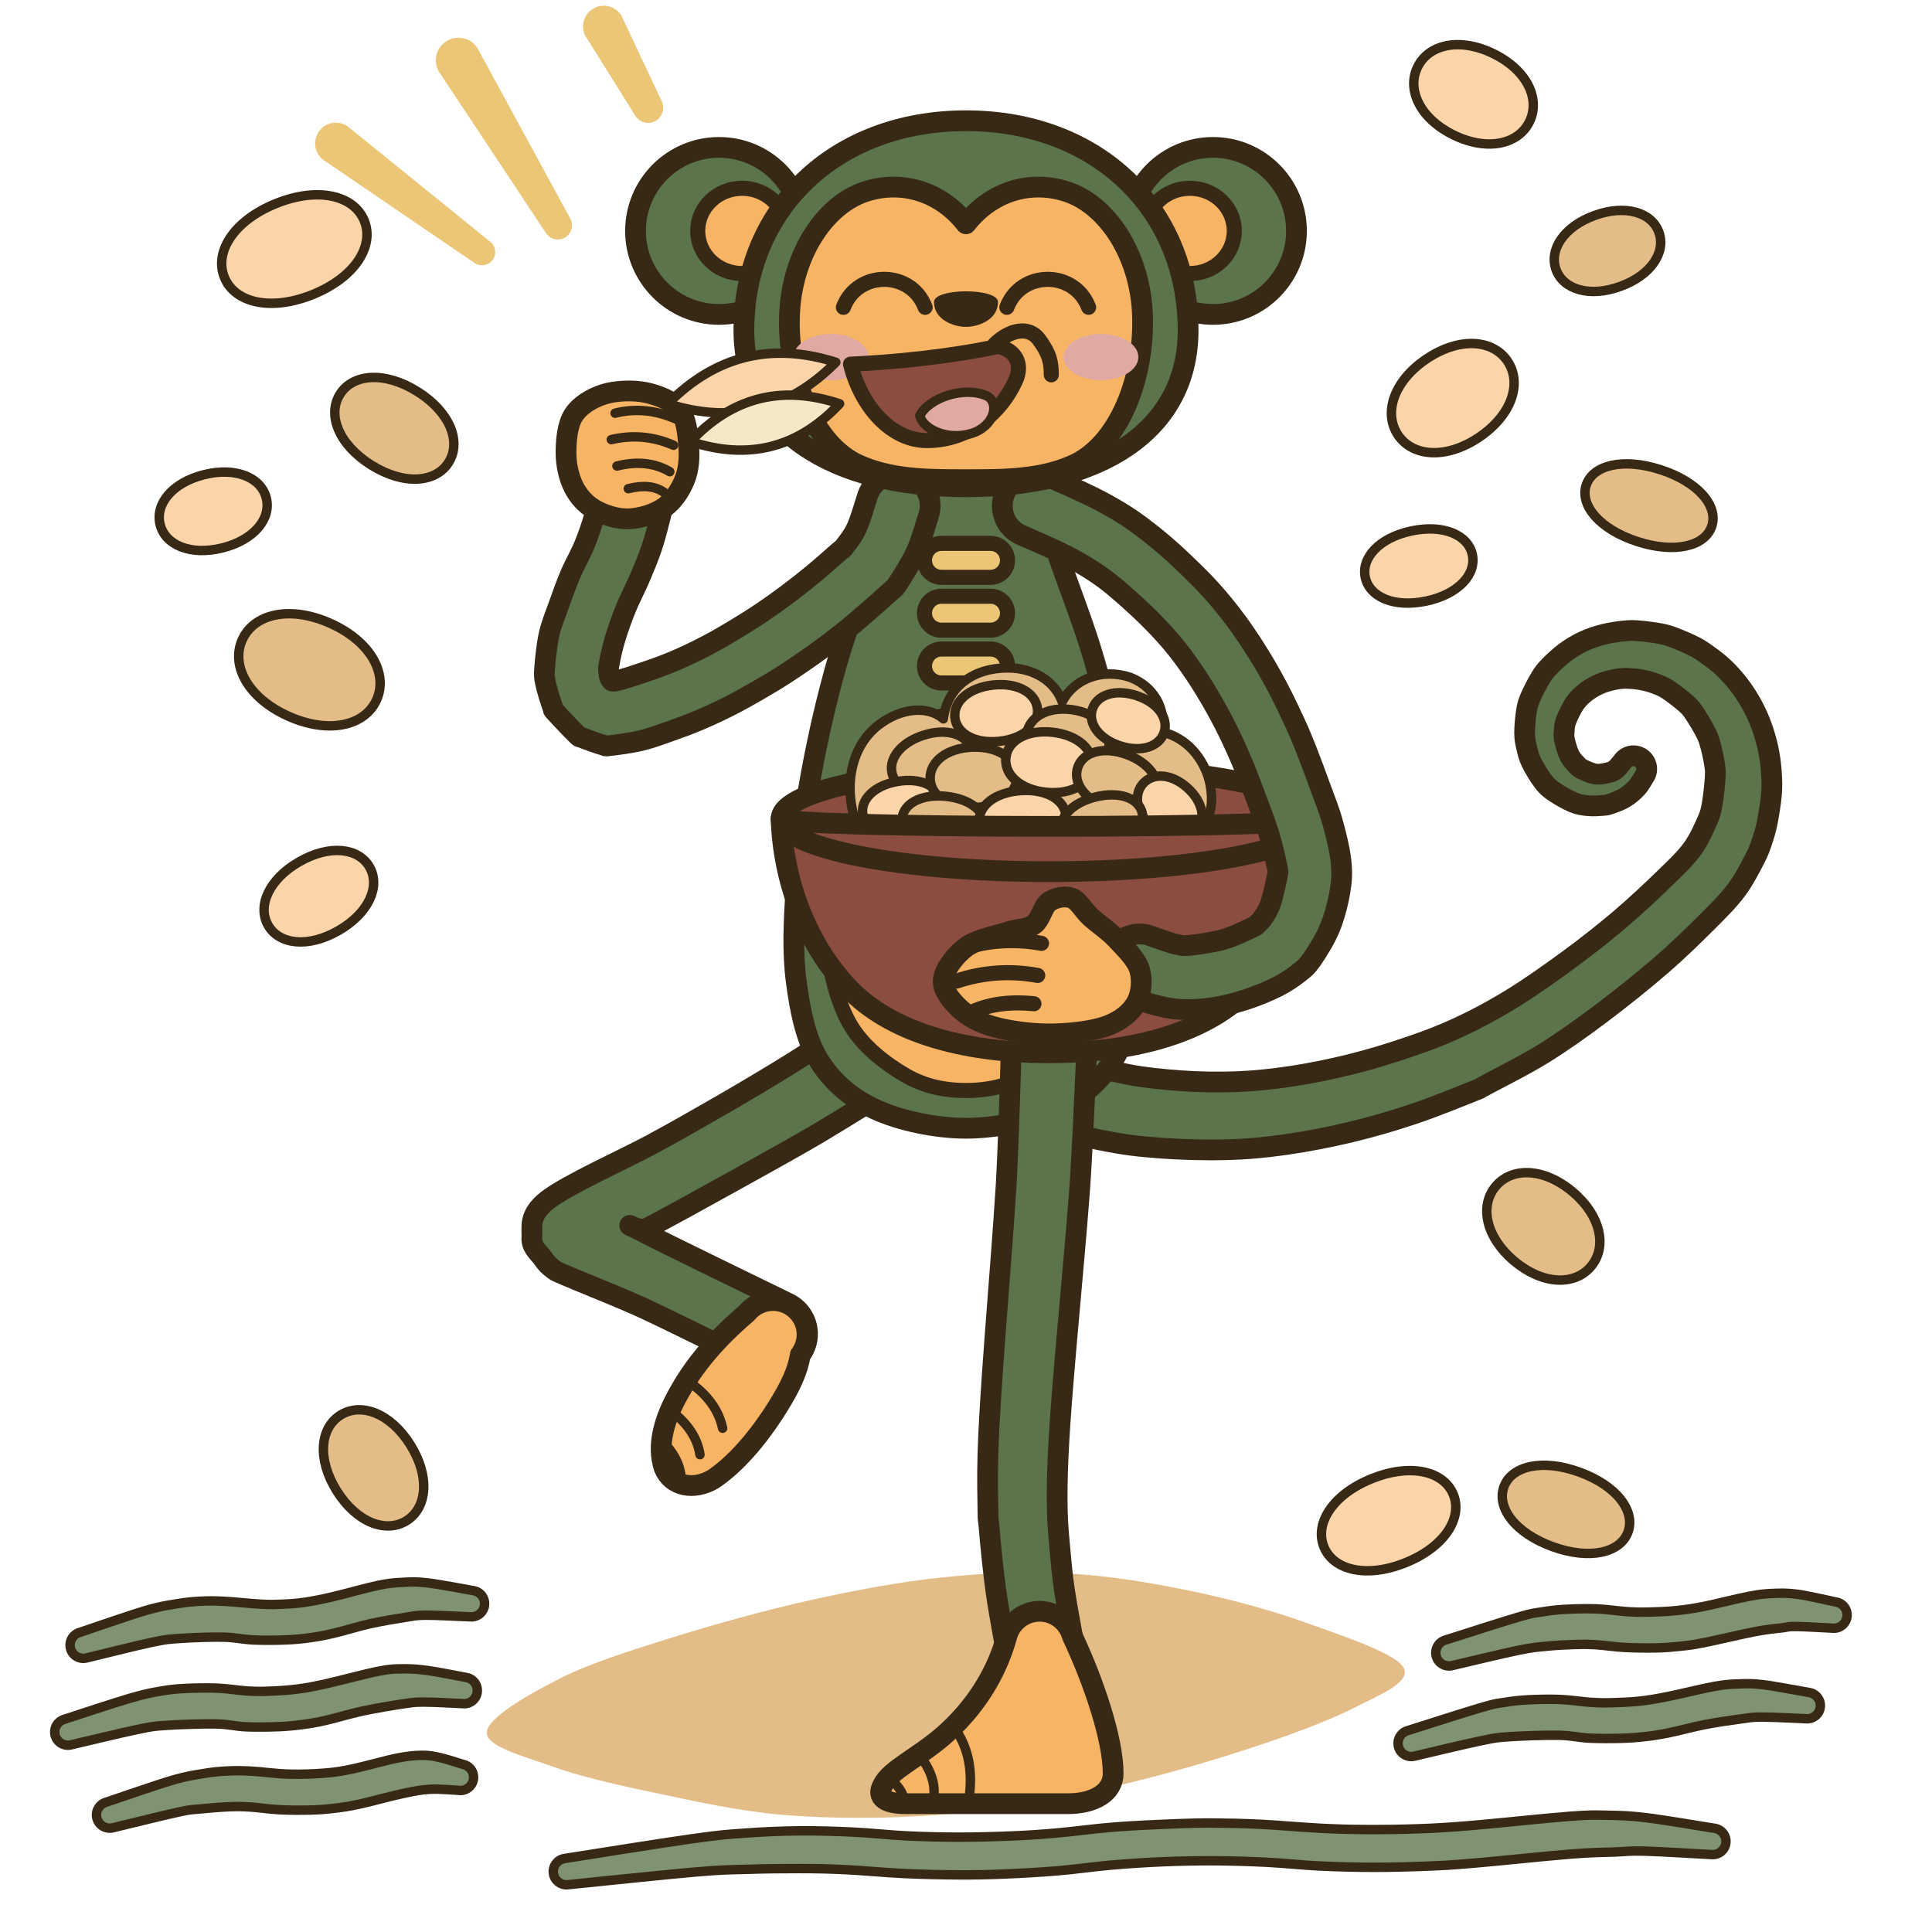
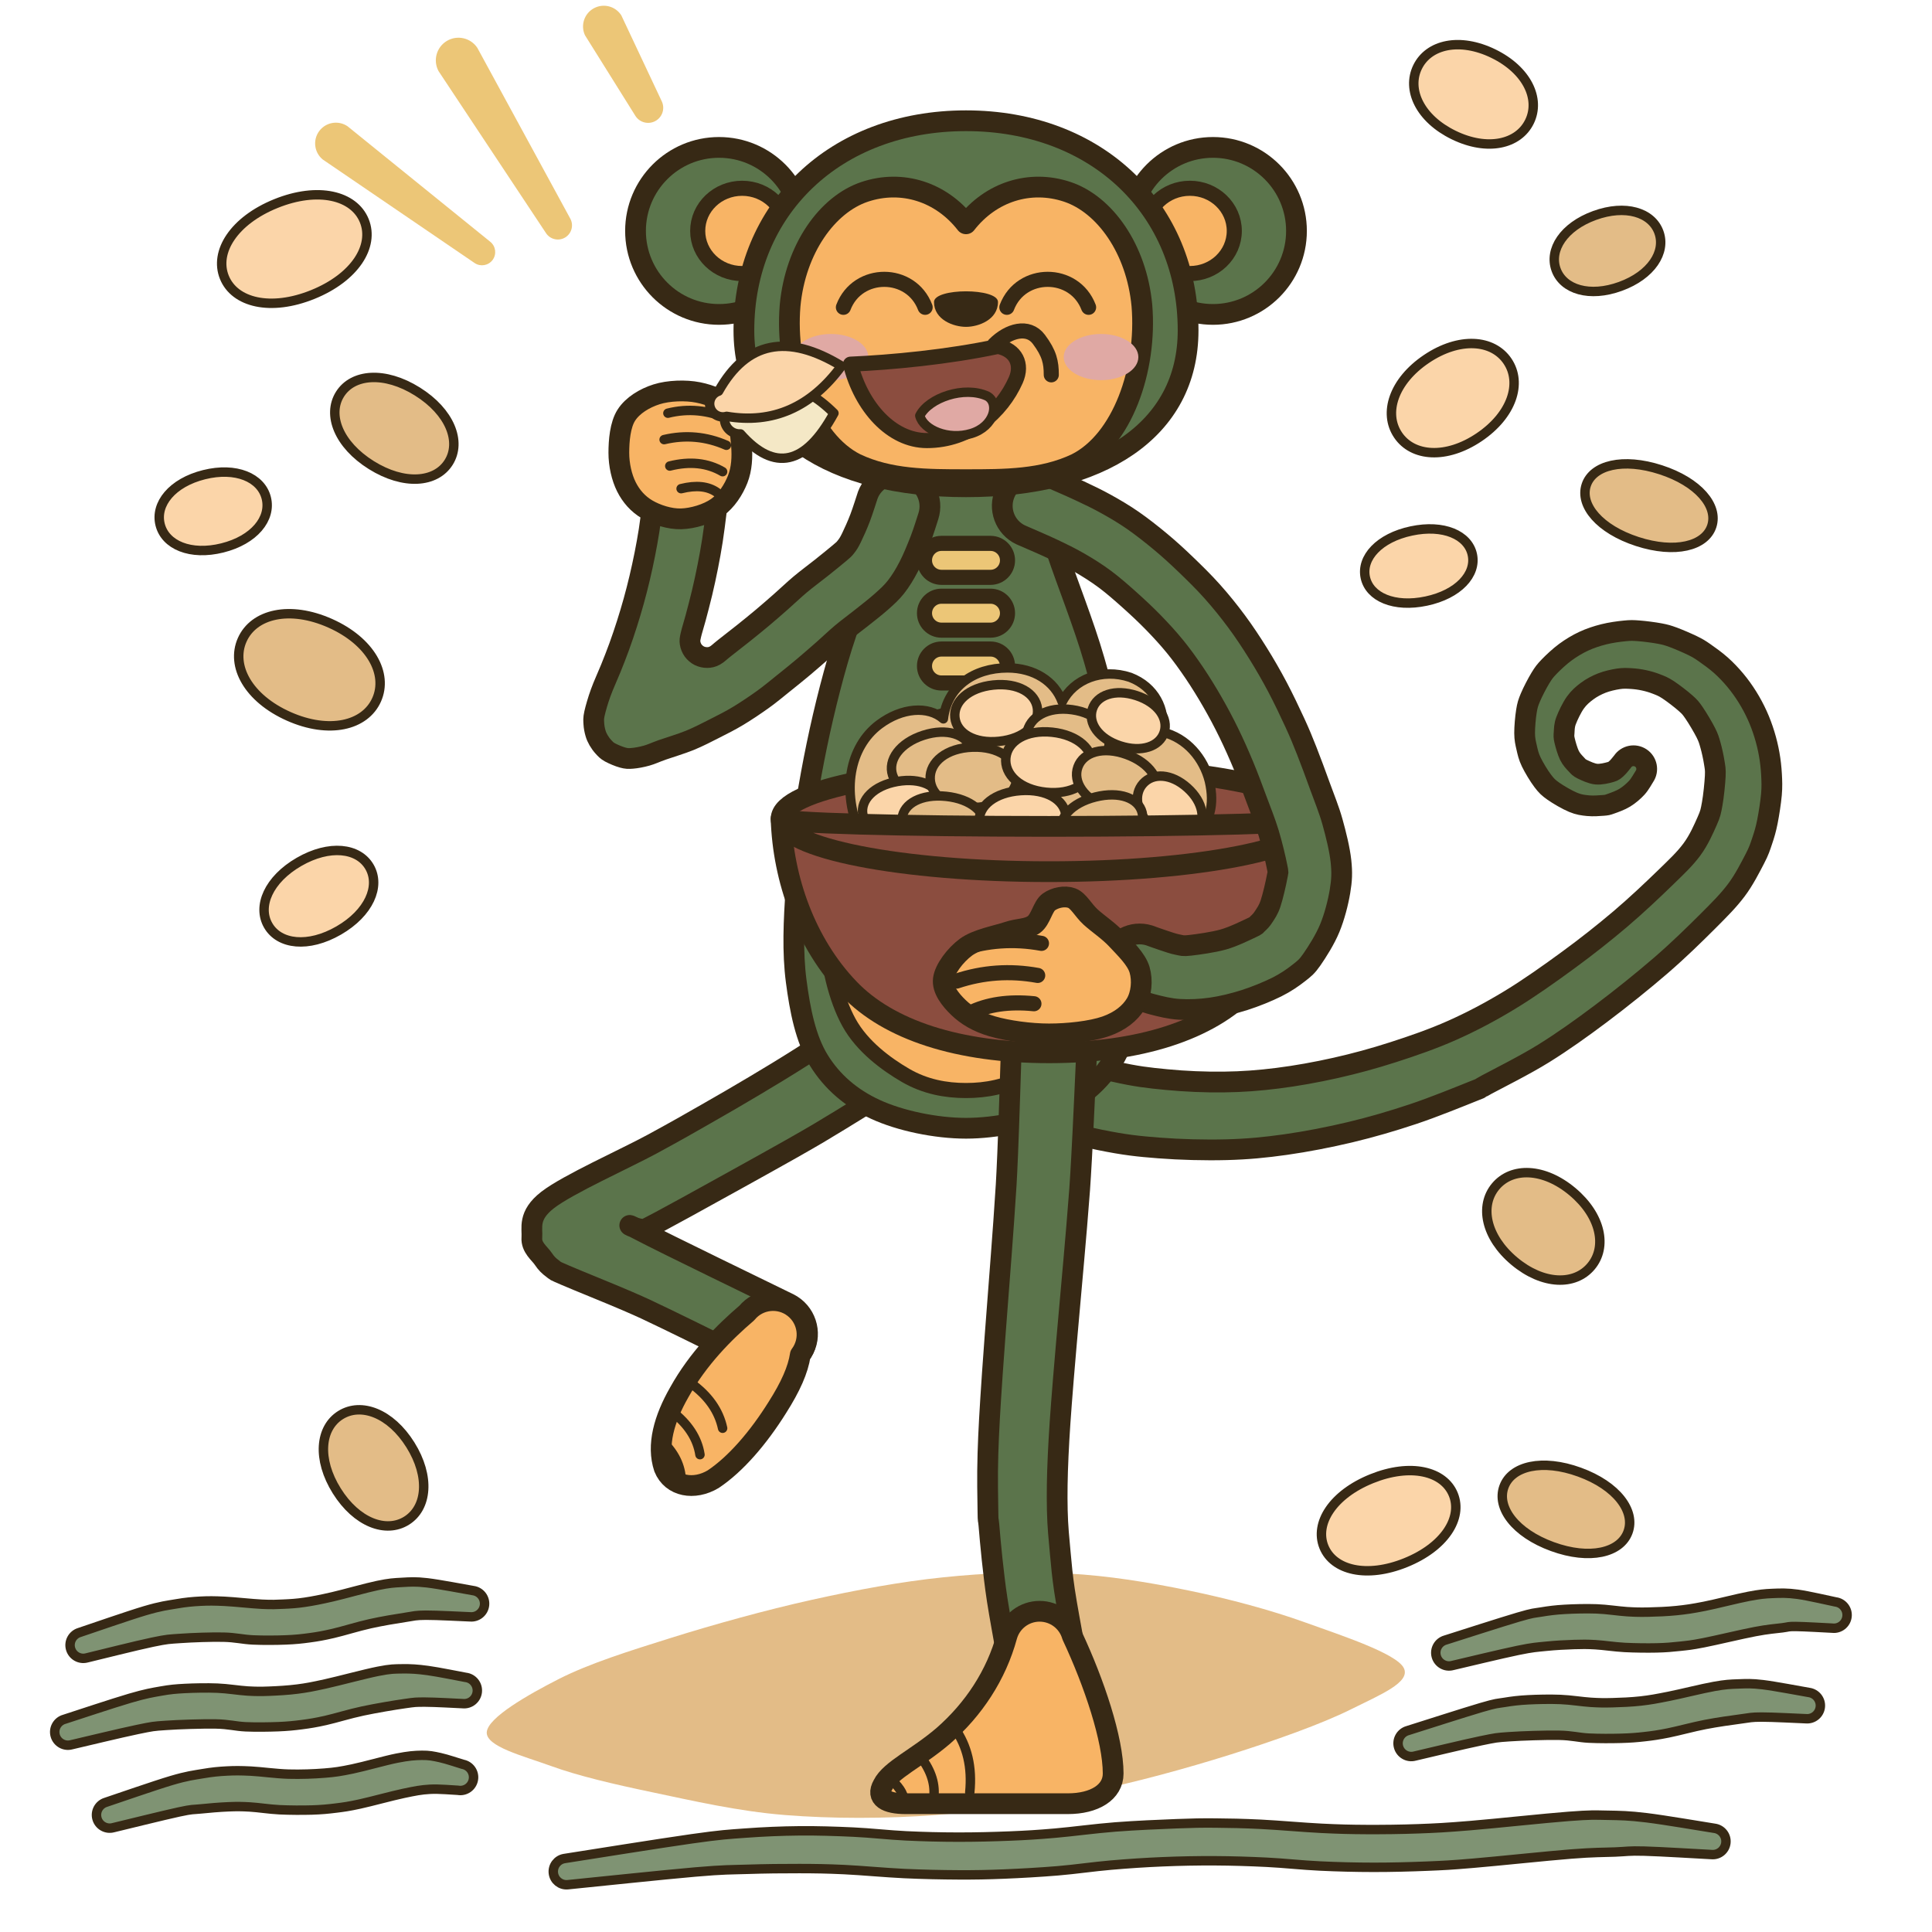
<svg xmlns="http://www.w3.org/2000/svg" viewBox="0 0 1024 1024" role="img" aria-label="Mono de Maracacao">
  <style>
    /* Trazo de marcador: parejo, terminales redondeados. Ver §9.1 del spec.
       Las clases definen SOLO trazo: no declaran `fill`. El relleno va como
       atributo plano `fill="..."` en cada forma, y los trazos abiertos llevan
       `fill="none"` explícito. Así el color no depende de la cascada CSS y
       sobrevive a la importación a Rive. No volver a poner `fill: none` acá. */
    .t-principal { stroke: #372915; stroke-width: 11;
                   stroke-linecap: round; stroke-linejoin: round; }
    .t-interior  { stroke: #372915; stroke-width: 8;
                   stroke-linecap: round; stroke-linejoin: round; }
    .t-fino      { stroke: #372915; stroke-width: 5;
                   stroke-linecap: round; stroke-linejoin: round; }
    /* La capa de pivotes se borra después de riggear. */
    #pivotes { display: none; }
  </style>
  <g id="escena">
    <g id="suelo">
      <path id="suelo-isla" fill="#E3BC87" d="M 258 918 C 258.67 910.33 279.67 898.33 296 890 C 312.33 881.67 333.67 875 356 868 C 378.33 861 406 853.33 430 848 C 454 842.67 477.33 838.33 500 836 C 522.67 833.67 544.33 832.83 566 834 C 587.67 835.17 609 838.67 630 843 C 651 847.33 673 853.17 692 860 C 711 866.83 740 876.33 744 884 C 748 891.67 731.33 898.33 716 906 C 700.67 913.67 675.33 922.67 652 930 C 628.67 937.33 602 944.67 576 950 C 550 955.33 522.67 960 496 962 C 469.33 964 441 964 416 962 C 391 960 366.67 954.33 346 950 C 325.33 945.67 306.67 941.33 292 936 C 277.33 930.67 257.33 925.67 258 918 Z" />
      <path id="onda-1" class="t-fino" fill="#7F9373" d="M 45.92 878.73 C 51.74 877.34 72.5 872.11 80.8 870.39 C 89.1 868.67 89.45 868.84 95.72 868.39 C 101.99 867.95 112.03 867.59 118.44 867.73 C 124.84 867.86 128.66 868.96 134.15 869.2 C 139.65 869.45 146.41 869.39 151.41 869.19 C 156.4 869 159.91 868.63 164.11 868.05 C 168.32 867.48 171.28 866.97 176.63 865.73 C 181.97 864.49 189.81 862.02 196.18 860.61 C 202.55 859.19 209.93 857.98 214.85 857.23 C 219.76 856.48 219.95 856.14 225.68 856.09 C 231.42 856.05 245.34 856.82 249.27 856.96 A 7 7 0 0 0 250.73 843.04 C 246.66 842.35 232.59 839.64 226.31 838.92 C 220.03 838.2 217.39 838.47 213.04 838.7 C 208.7 838.93 206.36 839.04 200.22 840.32 C 194.09 841.59 182.7 844.85 176.25 846.34 C 169.81 847.82 165.89 848.58 161.55 849.23 C 157.21 849.88 154 850.06 150.22 850.23 C 146.44 850.41 144.07 850.53 138.87 850.28 C 133.67 850.03 124.45 849 119.01 848.73 C 113.57 848.47 110.48 848.45 106.24 848.67 C 102 848.89 98.46 849.22 93.56 850.06 C 88.65 850.9 85.4 851.19 76.82 853.72 C 68.24 856.26 47.87 863.34 42.08 865.27 A 7 7 0 0 0 45.92 878.73 Z" />
      <path id="onda-2" class="t-fino" fill="#7F9373" d="M 37.86 924.75 C 43.7 923.4 64.57 918.36 72.9 916.65 C 81.24 914.94 80.99 914.98 87.9 914.5 C 94.8 914.01 107.28 913.61 114.34 913.73 C 121.41 913.86 124.78 915 130.29 915.24 C 135.81 915.48 142.48 915.37 147.44 915.18 C 152.4 914.98 155.89 914.63 160.07 914.08 C 164.25 913.53 167.15 913.08 172.52 911.88 C 177.89 910.67 185.28 908.35 192.29 906.86 C 199.3 905.37 209.07 903.73 214.58 902.95 C 220.08 902.16 220.19 902.15 225.3 902.15 C 230.41 902.15 241.91 902.82 245.23 902.96 A 7 7 0 0 0 246.77 889.04 C 243.43 888.44 232.31 886.17 226.74 885.41 C 221.18 884.66 217.76 884.45 213.38 884.51 C 209.01 884.58 207.31 884.47 200.49 885.8 C 193.67 887.13 179.6 890.94 172.45 892.51 C 165.31 894.08 162.61 894.59 157.64 895.24 C 152.68 895.88 147.07 896.19 142.67 896.36 C 138.27 896.53 135.82 896.53 131.24 896.27 C 126.66 896 120.71 894.97 115.18 894.75 C 109.65 894.53 102.99 894.67 98.04 894.92 C 93.09 895.18 90.32 895.42 85.45 896.28 C 80.59 897.14 77.41 897.61 68.85 900.11 C 60.3 902.6 39.92 909.39 34.14 911.25 A 7 7 0 0 0 37.86 924.75 Z" />
      <path id="onda-3" class="t-fino" fill="#7F9373" d="M 59.92 968.73 C 65.73 967.34 87.09 962.05 94.79 960.39 C 102.5 958.73 101.78 959.24 106.16 958.78 C 110.54 958.32 116.69 957.81 121.07 957.64 C 125.45 957.46 127.93 957.47 132.43 957.73 C 136.94 957.99 142.63 958.93 148.1 959.2 C 153.58 959.47 160.3 959.48 165.29 959.34 C 170.28 959.19 173.81 958.85 178.04 958.32 C 182.27 957.8 184.69 957.48 190.67 956.18 C 196.65 954.88 207.73 951.83 213.93 950.52 C 220.13 949.22 223.07 948.62 227.88 948.35 C 232.68 948.07 240.27 948.8 242.75 948.89 A 7 7 0 0 0 245.25 935.11 C 243.24 934.52 236.81 932.34 233.2 931.55 C 229.59 930.76 227.38 930.3 223.58 930.35 C 219.79 930.4 216.54 930.65 210.41 931.85 C 204.27 933.06 193.17 936.26 186.78 937.58 C 180.39 938.91 177.7 939.33 172.06 939.78 C 166.42 940.24 159.46 940.5 152.95 940.32 C 146.44 940.15 138.46 939.01 133 938.73 C 127.55 938.46 124.47 938.45 120.23 938.67 C 115.99 938.89 112.46 939.22 107.55 940.06 C 102.65 940.9 99.4 941.19 90.82 943.72 C 82.24 946.26 61.87 953.34 56.08 955.27 A 7 7 0 0 0 59.92 968.73 Z" />
      <path id="onda-4" class="t-fino" fill="#7F9373" d="M 769.86 882.75 C 775.65 881.41 796.31 876.42 804.56 874.73 C 812.82 873.03 814.46 873.08 819.4 872.56 C 824.35 872.05 829.89 871.77 834.26 871.63 C 838.62 871.49 841.1 871.47 845.58 871.73 C 850.06 871.99 855.71 872.89 861.11 873.18 C 866.51 873.46 873.1 873.53 877.99 873.42 C 882.89 873.32 886.34 873 890.48 872.55 C 894.63 872.1 896.24 872 902.86 870.71 C 909.48 869.42 923.25 866.11 930.22 864.79 C 937.19 863.46 941.1 863.22 944.69 862.77 C 948.27 862.32 947.34 862.04 951.75 862.07 C 956.16 862.1 967.9 862.8 971.13 862.95 A 7 7 0 0 0 972.87 849.05 C 969.52 848.38 958.34 845.75 952.78 845 C 947.22 844.25 943.83 844.37 939.51 844.55 C 935.18 844.74 932.87 844.95 926.84 846.09 C 920.81 847.23 909.71 850.12 903.33 851.38 C 896.96 852.64 893.53 853.13 888.6 853.64 C 883.66 854.15 878.1 854.35 873.72 854.45 C 869.35 854.54 866.94 854.5 862.36 854.22 C 857.78 853.93 851.74 852.94 846.22 852.74 C 840.71 852.54 834.17 852.72 829.28 853 C 824.38 853.28 820.95 853.73 816.85 854.41 C 812.74 855.1 813.12 854.65 804.67 857.12 C 796.21 859.59 772.56 867.23 766.14 869.25 A 7 7 0 0 0 769.86 882.75 Z" />
      <path id="onda-5" class="t-fino" fill="#7F9373" d="M 749.86 930.75 C 755.69 929.4 776.53 924.37 784.86 922.66 C 793.19 920.95 792.94 920.99 799.83 920.5 C 806.73 920.02 819.2 919.61 826.24 919.73 C 833.29 919.85 836.62 920.97 842.1 921.24 C 847.58 921.51 854.21 921.48 859.15 921.34 C 864.09 921.21 867.58 920.93 871.76 920.45 C 875.95 919.98 878.89 919.56 884.25 918.49 C 889.61 917.41 897.52 915.23 903.94 914 C 910.35 912.76 917.78 911.73 922.73 911.07 C 927.69 910.42 927.91 910.1 933.67 910.08 C 939.42 910.06 953.33 910.82 957.27 910.96 A 7 7 0 0 0 958.73 897.04 C 954.68 896.35 940.66 893.68 934.42 892.92 C 928.17 892.17 925.6 892.37 921.28 892.52 C 916.97 892.67 914.66 892.74 908.52 893.84 C 902.39 894.93 890.95 897.8 884.47 899.09 C 877.99 900.38 874.61 901.01 869.64 901.57 C 864.66 902.13 859.04 902.35 854.63 902.47 C 850.22 902.58 847.76 902.56 843.17 902.27 C 838.57 901.99 832.6 900.97 827.06 900.75 C 821.52 900.53 814.89 900.67 809.94 900.93 C 804.99 901.19 801.52 901.62 797.38 902.3 C 793.23 902.98 793.61 902.54 785.07 905.03 C 776.53 907.52 752.63 915.22 746.14 917.25 A 7 7 0 0 0 749.86 930.75 Z" />
      <path id="onda-6" class="t-fino" fill="#7F9373" d="M 300.88 998.94 C 312.17 997.82 352.72 993.55 368.6 992.19 C 384.48 990.83 386.97 991.07 396.16 990.77 C 405.35 990.47 415.16 990.35 423.71 990.38 C 432.26 990.4 438.22 990.48 447.48 990.92 C 456.75 991.36 469.25 992.55 479.31 993.02 C 489.37 993.48 499.05 993.68 507.86 993.72 C 516.67 993.77 523.38 993.64 532.18 993.28 C 540.98 992.92 551.26 992.34 560.68 991.56 C 570.11 990.77 579.46 989.36 588.73 988.56 C 597.99 987.76 607.07 987.15 616.26 986.77 C 625.45 986.38 634.65 986.21 643.84 986.25 C 653.04 986.3 662.14 986.58 671.42 987.04 C 680.7 987.5 690.09 988.58 699.53 989.02 C 708.98 989.47 718.56 989.71 728.08 989.72 C 737.6 989.73 747.83 989.45 756.63 989.09 C 765.44 988.72 768.24 988.61 780.9 987.54 C 793.57 986.47 820.11 983.67 832.63 982.68 C 845.14 981.69 849.51 981.87 855.99 981.61 C 862.47 981.35 862.97 980.9 871.51 981.13 C 880.06 981.35 901.32 982.66 907.28 982.96 A 7 7 0 0 0 908.72 969.04 C 902.71 968.1 882.16 964.59 872.68 963.44 C 863.2 962.29 858.72 962.25 851.84 962.13 C 844.96 962.01 843.48 961.81 831.4 962.72 C 819.31 963.63 792.58 966.51 779.31 967.6 C 766.04 968.7 760.96 968.94 751.77 969.29 C 742.59 969.63 732.75 969.73 724.19 969.69 C 715.63 969.65 709.71 969.5 700.39 969.04 C 691.07 968.58 677.67 967.38 668.26 966.91 C 658.86 966.45 651.38 966.3 643.95 966.25 C 636.52 966.2 632.47 966.27 623.66 966.61 C 614.86 966.96 601.88 967.49 591.12 968.33 C 580.37 969.16 568.41 970.82 559.11 971.62 C 549.82 972.42 543.91 972.78 535.35 973.13 C 526.8 973.48 516.97 973.74 507.77 973.72 C 498.58 973.71 489.45 973.48 480.2 973.04 C 470.94 972.59 461.68 971.49 452.26 971.05 C 442.83 970.61 433.19 970.29 423.66 970.38 C 414.13 970.47 404.58 970.88 395.08 971.58 C 385.59 972.28 382.67 972.35 366.67 974.6 C 350.68 976.84 310.38 983.31 299.12 985.06 A 7 7 0 0 0 300.88 998.94 Z" />
    </g>
    <g id="granos-orbita">
      <path id="grano-01" class="t-fino" fill="#FBD5A9" transform-origin="156 132" d="M 118.91 146.98 C 113.46 133.48 124.01 116.88 146.26 107.89 C 168.51 98.9 187.63 103.52 193.09 117.02 C 198.54 130.52 187.99 147.12 165.74 156.11 C 143.49 165.1 124.37 160.48 118.91 146.98 Z" />
      <path id="grano-02" class="t-fino" fill="#E3BC87" transform-origin="209 227" d="M 180.17 208.98 C 186.99 198.06 203.89 196.68 221.19 207.49 C 238.49 218.31 244.66 234.09 237.83 245.02 C 231.01 255.94 214.11 257.32 196.81 246.51 C 179.51 235.69 173.34 219.91 180.17 208.98 Z" />
      <path id="grano-03" class="t-fino" fill="#FBD5A9" transform-origin="113 271" d="M 84.86 278.02 C 82.15 267.15 91.28 255.8 108.16 251.59 C 125.04 247.38 138.43 253.12 141.14 263.98 C 143.85 274.85 134.72 286.2 117.84 290.41 C 100.96 294.62 87.57 288.88 84.86 278.02 Z" />
      <path id="grano-04" class="t-fino" fill="#E3BC87" transform-origin="164 355" d="M 128.37 339.14 C 134.52 325.32 153.6 320.82 174.98 330.33 C 196.36 339.85 205.78 357.05 199.63 370.86 C 193.48 384.68 174.4 389.18 153.02 379.67 C 131.64 370.15 122.22 352.95 128.37 339.14 Z" />
      <path id="grano-05" class="t-fino" fill="#FBD5A9" transform-origin="169 475" d="M 142.15 490.5 C 136.27 480.32 142.39 466.11 158.5 456.81 C 174.61 447.51 189.97 449.32 195.85 459.5 C 201.73 469.68 195.61 483.89 179.5 493.19 C 163.39 502.49 148.03 500.68 142.15 490.5 Z" />
      <path id="grano-06" class="t-fino" fill="#E3BC87" transform-origin="198 778" d="M 180.51 750.01 C 191.44 743.19 207.01 749.02 217.51 765.81 C 228 782.6 226.41 799.16 215.49 805.99 C 204.56 812.81 188.99 806.98 178.49 790.19 C 168 773.4 169.59 756.84 180.51 750.01 Z" />
      <path id="grano-07" class="t-fino" fill="#FBD5A9" transform-origin="781 50" d="M 751.34 35.53 C 757.23 23.45 773.72 19.75 791.52 28.43 C 809.32 37.11 816.55 52.39 810.66 64.47 C 804.77 76.55 788.28 80.25 770.48 71.57 C 752.68 62.89 745.45 47.61 751.34 35.53 Z" />
      <path id="grano-08" class="t-fino" fill="#E3BC87" transform-origin="852 133" d="M 824.75 142.92 C 820.92 132.39 828.81 120.16 845.16 114.21 C 861.51 108.25 875.42 112.56 879.25 123.08 C 883.08 133.61 875.19 145.84 858.84 151.79 C 842.49 157.75 828.58 153.44 824.75 142.92 Z" />
      <path id="grano-09" class="t-fino" fill="#FBD5A9" transform-origin="770 211" d="M 740.98 230.57 C 733.15 218.97 738.61 202.02 756.02 190.27 C 773.43 178.53 791.19 179.82 799.02 191.43 C 806.85 203.03 801.39 219.98 783.98 231.73 C 766.57 243.47 748.81 242.18 740.98 230.57 Z" />
      <path id="grano-10" class="t-fino" fill="#E3BC87" transform-origin="874 268" d="M 840.71 257.18 C 844.17 246.53 860.21 242.49 880.18 248.98 C 900.15 255.47 910.75 268.16 907.29 278.82 C 903.83 289.47 887.79 293.51 867.82 287.02 C 847.85 280.53 837.25 267.84 840.71 257.18 Z" />
      <path id="grano-11" class="t-fino" fill="#FBD5A9" transform-origin="752 300" d="M 723.63 306.03 C 721.42 295.62 731.03 285.03 748.05 281.42 C 765.07 277.8 778.15 283.56 780.37 293.97 C 782.58 304.38 772.97 314.97 755.95 318.58 C 738.93 322.2 725.85 316.44 723.63 306.03 Z" />
      <path id="grano-12" class="t-fino" fill="#E3BC87" transform-origin="818 650" d="M 792.72 628.79 C 801.36 618.49 818.26 618.89 833.43 631.61 C 848.59 644.34 851.92 660.92 843.28 671.21 C 834.64 681.51 817.74 681.11 802.57 668.39 C 787.41 655.66 784.08 639.08 792.72 628.79 Z" />
      <path id="grano-13" class="t-fino" fill="#FBD5A9" transform-origin="736 806" d="M 701.69 819.86 C 696.66 807.4 706.43 792.06 727.01 783.75 C 747.59 775.43 765.27 779.68 770.31 792.14 C 775.34 804.6 765.57 819.94 744.99 828.25 C 724.41 836.57 706.73 832.32 701.69 819.86 Z" />
      <path id="grano-14" class="t-fino" fill="#E3BC87" transform-origin="830 800" d="M 797.11 788.03 C 801.13 776.98 817.45 773.08 837.18 780.27 C 856.92 787.45 866.91 800.92 862.89 811.97 C 858.87 823.02 842.55 826.92 822.82 819.73 C 803.08 812.55 793.09 799.08 797.11 788.03 Z" />
    </g>
    <g id="mono">
      <g id="cola">
        <path id="cola-forma" class="t-principal" fill="#5B744B" d="M 535.25 592.4 C 543.2 594.36 569.78 601.49 582.96 604.17 C 596.13 606.84 603.14 607.58 614.32 608.45 C 625.51 609.32 638.89 609.67 650.08 609.37 C 661.27 609.07 670.52 608.19 681.47 606.64 C 692.42 605.09 704.54 602.74 715.79 600.05 C 727.05 597.36 738.08 594.13 748.98 590.49 C 759.88 586.86 774.67 580.83 781.18 578.22 C 787.68 575.61 781.84 578.16 788.02 574.84 C 794.2 571.52 808.17 564.57 818.26 558.3 C 828.34 552.03 838.2 545 848.55 537.23 C 858.9 529.46 870.93 519.81 880.35 511.66 C 889.78 503.51 898.46 494.98 905.12 488.34 C 911.77 481.69 916.13 477.31 920.29 471.8 C 924.44 466.29 927.76 459.63 930.05 455.27 C 932.34 450.9 932.89 448.92 934.01 445.63 C 935.13 442.33 935.95 439.59 936.76 435.51 C 937.57 431.42 938.53 425.28 938.9 421.11 C 939.26 416.93 939.13 414.01 938.94 410.46 C 938.74 406.91 938.35 403.33 937.72 399.8 C 937.1 396.27 936.24 392.72 935.18 389.28 C 934.12 385.83 932.86 382.42 931.36 379.12 C 929.86 375.82 928.12 372.56 926.19 369.47 C 924.25 366.37 922.12 363.37 919.77 360.56 C 917.43 357.75 914.86 355.05 912.12 352.6 C 909.37 350.15 905.81 347.59 903.3 345.85 C 900.79 344.11 899.81 343.52 897.06 342.17 C 894.3 340.83 889.68 338.83 886.79 337.77 C 883.89 336.71 882.74 336.38 879.71 335.8 C 876.67 335.23 871.65 334.58 868.56 334.35 C 865.46 334.11 864.24 334.08 861.15 334.39 C 858.06 334.69 853.64 335.28 850.02 336.2 C 846.4 337.11 842.79 338.29 839.4 339.87 C 836.01 341.45 832.74 343.43 829.69 345.66 C 826.65 347.9 823.35 350.99 821.15 353.26 C 818.95 355.54 818.14 356.59 816.48 359.31 C 814.82 362.03 812.42 366.64 811.18 369.58 C 809.94 372.52 809.55 373.78 809.04 376.94 C 808.52 380.11 808.06 385.35 808.08 388.56 C 808.1 391.77 808.56 393.66 809.15 396.2 C 809.73 398.75 810.17 400.91 811.59 403.85 C 813.01 406.8 815.71 411.29 817.68 413.88 C 819.64 416.47 820.69 417.5 823.38 419.39 C 826.06 421.28 830.72 423.97 833.77 425.24 C 836.81 426.52 839.01 426.76 841.67 427.03 C 844.33 427.3 847.72 427.04 849.73 426.88 C 851.73 426.71 851.79 426.71 853.7 426.03 C 855.61 425.35 858.86 424.22 861.16 422.8 C 863.47 421.39 865.78 419.41 867.52 417.52 C 869.26 415.63 870.93 412.47 871.61 411.46 A 7 7 0 0 0 859.97 403.68 C 859.46 404.27 857.93 406.32 856.88 407.24 C 855.84 408.16 855.49 408.67 853.69 409.18 C 851.88 409.69 848.55 410.55 846.05 410.3 C 843.55 410.06 840.45 408.57 838.69 407.72 C 836.93 406.86 836.63 406.39 835.49 405.16 C 834.34 403.94 832.88 402.48 831.84 400.37 C 830.81 398.27 829.75 394.54 829.28 392.51 C 828.81 390.49 828.89 389.98 829.02 388.23 C 829.15 386.47 829.06 384.6 830.05 381.96 C 831.05 379.32 833.11 375 834.97 372.39 C 836.84 369.77 838.91 367.99 841.25 366.26 C 843.59 364.53 846.29 363.1 849.04 362.02 C 851.79 360.95 855.17 360.2 857.75 359.81 C 860.32 359.41 862.21 359.52 864.49 359.65 C 866.76 359.78 869.15 360.1 871.4 360.59 C 873.65 361.07 875.85 361.72 877.97 362.55 C 880.09 363.38 881.54 363.89 884.11 365.58 C 886.68 367.27 891.07 370.63 893.38 372.69 C 895.69 374.75 896.18 375.35 897.97 377.96 C 899.76 380.57 902.68 385.49 904.12 388.34 C 905.55 391.18 905.85 392.39 906.6 395.01 C 907.34 397.64 908.16 401.36 908.58 404.09 C 909 406.81 909.3 407.7 909.12 411.37 C 908.94 415.03 908.23 422.09 907.5 426.07 C 906.78 430.06 906.59 431.23 904.79 435.27 C 902.99 439.31 900.44 445.26 896.69 450.3 C 892.94 455.34 888.65 459.36 882.3 465.52 C 875.96 471.68 867.15 480.02 858.64 487.24 C 850.12 494.46 840.97 501.7 831.21 508.84 C 821.46 515.98 810.31 523.9 800.09 530.09 C 789.86 536.29 780.17 541.41 769.88 546.01 C 759.6 550.61 748.73 554.35 738.4 557.68 C 728.07 561.01 718.11 563.71 707.91 566.01 C 697.71 568.3 687.08 570.22 677.21 571.46 C 667.33 572.71 658.47 573.37 648.66 573.49 C 638.85 573.62 628.08 573.15 618.34 572.21 C 608.59 571.27 602.46 570.62 590.2 567.86 C 577.94 565.09 552.32 557.65 544.75 555.6 A 19 19 0 0 0 535.25 592.4 Z" />
      </g>
      <g id="pierna-post">
        <path id="pierna-post-forma" class="t-principal" fill="#5B744B" d="M 457.26 539.13 C 451.86 542.64 434.43 554.14 424.84 560.21 C 415.26 566.28 408.22 570.51 399.76 575.56 C 391.29 580.61 383.1 585.36 374.08 590.5 C 365.05 595.65 359.58 598.84 345.6 606.43 C 331.63 614.02 300.83 627.78 290.22 636.04 C 279.6 644.31 282.3 650.83 281.9 656 C 281.51 661.17 286 664.32 287.84 667.06 C 289.68 669.8 290.96 670.94 292.94 672.42 C 294.92 673.9 293.14 673.08 299.72 675.94 C 306.3 678.79 323.39 685.62 332.41 689.53 C 341.43 693.45 342.25 693.85 353.84 699.44 C 365.43 705.03 393.93 719.16 401.95 723.1 A 18 18 0 0 0 418.05 690.9 C 404.95 684.46 352.03 658.88 339.46 652.25 C 326.88 645.63 338.53 653.24 342.6 651.16 C 346.66 649.08 351.07 646.8 363.85 639.77 C 376.62 632.74 405.64 616.71 419.25 609.01 C 432.86 601.31 435.59 599.59 445.5 593.57 C 455.42 587.55 473.2 576.32 478.74 572.87 A 20 20 0 0 0 457.26 539.13 Z" />
        <g id="pie-post">
          <path id="pie-post-forma" class="t-principal" fill="#F8B465" d="M 395.82 695.92 C 384 706 370 720 360 738 C 352 752 348 766 352 778 C 356 788 368 790 378 784 C 390 776 402 762 412 746 C 419 735 423 726 424.18 718.08 A 18 18 0 0 0 395.82 695.92 Z" />
          <path id="pie-post-dedo-1" class="t-fino" fill="none" d="M 350 763 Q 360 772 361 783" />
          <path id="pie-post-dedo-2" class="t-fino" fill="none" d="M 356 748 Q 369 758 371 771" />
          <path id="pie-post-dedo-3" class="t-fino" fill="none" d="M 366 733 Q 380 743 383 757" />
        </g>
      </g>
      <g id="cuerpo">
        <path id="torso-forma" class="t-principal" fill="#5B744B" d="M 512 228 C 523.33 228 538 237.33 546 248 C 554 258.67 554.33 275 560 292 C 565.67 309 574.33 330.33 580 350 C 585.67 369.67 590.33 390 594 410 C 597.67 430 600.67 451.67 602 470 C 603.33 488.33 604 504.67 602 520 C 600 535.33 597 550.67 590 562 C 583 573.33 573 582 560 588 C 547 594 528 598 512 598 C 496 598 477 594 464 588 C 451 582 441 573.33 434 562 C 427 550.67 424 535.33 422 520 C 420 504.67 420.67 488.33 422 470 C 423.33 451.67 426.33 430 430 410 C 433.67 390 438.33 369.67 444 350 C 449.67 330.33 458.33 309 464 292 C 469.67 275 470 258.67 478 248 C 486 237.33 500.67 228 512 228 Z" />
        <path id="panza" class="t-interior" fill="#F8B465" d="M 512 378 C 525.33 378 541 383.33 552 394 C 563 404.67 572.33 425.33 578 442 C 583.67 458.67 586.67 477.33 586 494 C 585.33 510.67 581 529.33 574 542 C 567 554.67 554.33 564 544 570 C 533.67 576 522.67 578 512 578 C 501.33 578 490.33 576 480 570 C 469.67 564 457 554.67 450 542 C 443 529.33 438.67 510.67 438 494 C 437.33 477.33 440.33 458.67 446 442 C 451.67 425.33 461 404.67 472 394 C 483 383.33 498.67 378 512 378 Z" />
        <rect id="franja-1" class="t-interior" fill="#ECC677" x="490" y="288" width="44" height="18" rx="9" />
        <rect id="franja-2" class="t-interior" fill="#ECC677" x="490" y="316" width="44" height="18" rx="9" />
        <rect id="franja-3" class="t-interior" fill="#ECC677" x="490" y="344" width="44" height="18" rx="9" />
      </g>
      <g id="pierna-apoyo">
        <path id="pierna-apoyo-forma" class="t-principal" fill="#5B744B" d="M 536.02 555.19 C 535.69 564.6 534.75 596.31 534.08 611.65 C 533.41 627 533.35 627.89 532 647.24 C 530.65 666.6 527.38 707.26 525.98 727.79 C 524.59 748.32 524.02 758.19 523.63 770.42 C 523.24 782.66 523.54 794.88 523.63 801.2 C 523.71 807.52 523.77 804.12 524.14 808.32 C 524.51 812.52 525.1 819.78 525.83 826.39 C 526.57 832.99 527.3 839.85 528.54 847.97 C 529.78 856.09 532.49 870.6 533.27 875.13 A 18 18 0 0 0 568.73 868.87 C 567.97 864.56 565.34 850.63 564.21 842.99 C 563.08 835.34 562.59 830.07 561.95 822.99 C 561.31 815.9 560.57 809.06 560.39 800.47 C 560.21 791.87 560.31 783.09 560.85 771.42 C 561.4 759.75 562.01 750.69 563.65 730.45 C 565.29 710.21 569.08 669.41 570.68 649.99 C 572.28 630.56 572.37 629.46 573.25 613.93 C 574.13 598.4 575.53 566.33 575.98 556.81 A 20 20 0 0 0 536.02 555.19 Z" />
        <g id="pie-apoyo">
          <path id="pie-apoyo-forma" class="t-principal" fill="#F8B465" d="M 533.7 867.04 C 528 888 516 906 500 920 C 486 932 472 938 468 946 C 464 953 470 956 480 956 L 566 956 C 580 956 590 950 590 940 C 590 922 580 892 568.3 867.04 A 18 18 0 0 0 533.7 867.04 Z" />
          <path id="pie-apoyo-dedo-1" class="t-fino" fill="none" d="M 471 942 Q 479 949 479 954" />
          <path id="pie-apoyo-dedo-2" class="t-fino" fill="none" d="M 487 930 Q 496 941 495 952" />
          <path id="pie-apoyo-dedo-3" class="t-fino" fill="none" d="M 506 916 Q 516 930 514 950" />
        </g>
      </g>
      <g id="brazo-l">
-         <path id="brazo-l-forma" class="t-principal" fill="#5B744B" d="M 492.03 273.66 C 490.97 276.76 488.36 286.38 485.69 292.28 C 483.02 298.17 478.37 305.43 476 309.04 C 473.63 312.65 474.24 311.32 471.45 313.93 C 468.66 316.55 463.44 321.13 459.26 324.74 C 455.08 328.34 450.9 331.99 446.39 335.57 C 441.89 339.15 437.23 342.65 432.25 346.21 C 427.27 349.78 421.54 353.71 416.51 356.97 C 411.48 360.22 407.09 362.85 402.1 365.73 C 397.11 368.62 391.74 371.64 386.55 374.27 C 381.36 376.9 376.1 379.34 370.97 381.52 C 365.85 383.7 361 385.5 355.81 387.33 C 350.62 389.16 345.24 391.19 339.84 392.5 C 334.44 393.8 326.81 394.79 323.4 395.17 C 319.98 395.55 321.83 395.49 319.34 394.79 C 316.85 394.09 310.79 391.92 308.48 390.97 C 306.17 390.03 307.82 391.34 305.5 389.11 C 303.17 386.89 296.63 380 294.53 377.62 C 292.43 375.24 293.8 377.41 292.9 374.81 C 292 372.21 289.83 365.53 289.13 362.02 C 288.43 358.5 288.39 358.03 288.71 353.71 C 289.03 349.39 289.81 341.61 291.05 336.11 C 292.3 330.62 294.29 326.02 296.17 320.73 C 298.05 315.44 300.08 309.69 302.34 304.39 C 304.59 299.1 307.54 294.18 309.68 288.97 C 311.82 283.75 313.63 278.43 315.15 273.11 C 316.68 267.79 318.13 260.16 318.83 257.05 C 319.54 253.94 319.29 254.88 319.38 254.45 A 17 17 0 0 1 352.62 261.55 C 352.2 263.59 351.26 268.97 350.05 273.78 C 348.85 278.59 347.23 284.95 345.39 290.41 C 343.55 295.86 341.32 301.12 339.02 306.51 C 336.73 311.89 333.83 317.25 331.62 322.7 C 329.42 328.16 327.29 334.27 325.82 339.24 C 324.34 344.21 323.25 349.61 322.75 352.53 C 322.24 355.44 322.64 355.54 322.77 356.76 C 322.9 357.97 322.86 359.12 323.51 359.8 C 324.17 360.48 323.57 361.46 326.69 360.83 C 329.82 360.2 337.09 357.79 342.27 356.02 C 347.45 354.25 352.51 352.43 357.76 350.19 C 363.02 347.95 368.81 345.15 373.81 342.57 C 378.81 339.99 382.92 337.61 387.79 334.71 C 392.65 331.81 398.15 328.39 403 325.16 C 407.85 321.93 412.21 318.83 416.89 315.33 C 421.57 311.84 426.49 307.97 431.1 304.17 C 435.71 300.36 441.81 294.91 444.56 292.5 C 447.31 290.09 445.99 291.86 447.59 289.72 C 449.18 287.58 452.05 284.23 454.12 279.66 C 456.18 275.1 458.99 265.23 459.97 262.34 A 17 17 0 0 1 492.03 273.66 Z" />
+         <path id="brazo-l-forma" class="t-principal" fill="#5B744B" d="M 492.05 273.59 C 491.35 275.69 489.54 281.71 487.81 286.16 C 486.08 290.6 483.85 296.1 481.69 300.25 C 479.54 304.41 477.36 307.96 474.9 311.1 C 472.43 314.24 470.08 316.28 466.91 319.11 C 463.74 321.93 459.33 325.3 455.88 328.05 C 452.44 330.8 449.44 332.92 446.21 335.63 C 442.98 338.34 439.92 341.32 436.51 344.32 C 433.09 347.32 429.32 350.62 425.75 353.62 C 422.18 356.61 418.63 359.47 415.07 362.31 C 411.52 365.15 408.38 367.83 404.42 370.67 C 400.46 373.51 395.55 376.82 391.33 379.37 C 387.1 381.92 383.34 383.8 379.06 385.97 C 374.79 388.13 370.36 390.46 365.68 392.38 C 361 394.29 354.8 396.11 350.98 397.46 C 347.16 398.82 345.4 399.75 342.76 400.49 C 340.12 401.24 337.27 401.76 335.15 401.93 C 333.03 402.11 332.05 402.07 330.07 401.54 C 328.09 401.02 324.97 399.7 323.27 398.76 C 321.57 397.82 320.89 396.99 319.88 395.91 C 318.88 394.83 317.95 393.54 317.24 392.31 C 316.53 391.08 316.03 389.99 315.62 388.54 C 315.2 387.09 314.84 385.33 314.75 383.61 C 314.66 381.89 314.49 380.93 315.09 378.2 C 315.7 375.47 316.92 371.23 318.36 367.24 C 319.79 363.25 322.08 358.35 323.72 354.28 C 325.35 350.21 326.72 346.78 328.15 342.83 C 329.59 338.87 331.03 334.6 332.32 330.55 C 333.61 326.5 334.79 322.54 335.91 318.51 C 337.03 314.48 338.05 310.48 339.03 306.35 C 340.01 302.22 340.94 297.93 341.78 293.71 C 342.61 289.5 343.38 285.31 344.04 281.07 C 344.7 276.82 345.23 272.42 345.75 268.24 C 346.26 264.06 346.89 258.03 347.12 255.98 A 17 17 0 0 1 380.88 260.02 C 380.65 262.04 380.07 267.75 379.52 272.15 C 378.98 276.55 378.34 281.72 377.61 286.42 C 376.88 291.11 376.05 295.68 375.13 300.31 C 374.22 304.94 373.19 309.66 372.11 314.2 C 371.04 318.74 369.67 323.83 368.68 327.57 C 367.68 331.31 366.64 334.41 366.16 336.63 C 365.67 338.84 365.57 339.51 365.78 340.87 C 365.99 342.24 366.59 343.7 367.4 344.81 C 368.22 345.93 369.42 346.95 370.66 347.57 C 371.89 348.18 373.43 348.53 374.81 348.51 C 376.19 348.49 377.41 348.28 378.94 347.44 C 380.46 346.61 381.44 345.49 383.94 343.53 C 386.44 341.57 390.59 338.36 393.93 335.69 C 397.26 333.02 400.65 330.29 403.95 327.52 C 407.25 324.75 410.37 322.03 413.73 319.07 C 417.1 316.12 420.55 312.78 424.12 309.78 C 427.7 306.78 431.73 303.83 435.21 301.06 C 438.68 298.29 442.77 295.01 444.96 293.14 C 447.16 291.27 447.32 291.18 448.38 289.82 C 449.44 288.46 450.08 287.52 451.32 284.97 C 452.57 282.42 454.43 278.27 455.87 274.51 C 457.3 270.75 459.27 264.43 459.95 262.41 A 17 17 0 0 1 492.05 273.59 Z" />
      </g>
      <g id="bowl">
        <g id="bowl-cuenco">
          <path id="bowl-cuenco-forma" class="t-principal" fill="#8B4D3F" d="M 414 434 A 142 28 0 0 1 698 434 C 697 466 685 500 662 524 C 641 546 604 558 556 558 C 508 558 471 546 450 524 C 427 500 415 466 414 434 Z" />
        </g>
        <g id="bowl-contenido">
          <path id="bowl-monton" class="t-fino" fill="#E3BC87" d="M 456 442 C 446 420 450 396 466 384 C 478 375 492 374 500 381 C 502 364 516 354 534 354 C 548 354 559 361 563 372 C 569 360 584 354 599 359 C 612 364 618 376 616 388 C 629 391 638 402 641 414 C 644 427 641 436 634 442 C 616 450 590 452 556 452 C 514 452 476 450 456 442 Z" />
          <path id="pistache-01" class="t-fino" fill="#E3BC87" d="M 473.08 410.8 C 470.48 402.81 476.81 393.81 489.36 389.73 C 501.92 385.66 512.33 389.21 514.92 397.2 C 517.52 405.19 511.19 414.19 498.64 418.27 C 486.08 422.34 475.67 418.79 473.08 410.8 Z" />
          <path id="pistache-02" class="t-fino" fill="#FBD5A9" d="M 506.12 380.3 C 505.24 371.95 513.3 364.46 526.43 363.08 C 539.56 361.7 549 367.35 549.88 375.7 C 550.76 384.05 542.7 391.54 529.57 392.92 C 516.44 394.3 507 388.65 506.12 380.3 Z" />
          <path id="pistache-03" class="t-fino" fill="#E3BC87" d="M 544.21 388.94 C 545.46 380.07 555.16 374.32 568.23 376.16 C 581.3 377.99 589.03 386.19 587.79 395.06 C 586.54 403.93 576.84 409.68 563.77 407.84 C 550.7 406.01 542.97 397.81 544.21 388.94 Z" />
          <path id="pistache-04" class="t-fino" fill="#FBD5A9" d="M 578.98 375.82 C 581.4 368.36 590.91 364.98 602.33 368.69 C 613.74 372.39 619.44 380.72 617.02 388.18 C 614.6 395.64 605.09 399.02 593.67 395.31 C 582.26 391.61 576.56 383.28 578.98 375.82 Z" />
          <path id="pistache-05" class="t-fino" fill="#FBD5A9" d="M 457.32 431.65 C 455.96 423.93 463.16 416.4 475.57 414.21 C 487.98 412.02 497.32 416.63 498.68 424.35 C 500.04 432.07 492.84 439.6 480.43 441.79 C 468.02 443.98 458.68 439.37 457.32 431.65 Z" />
          <path id="pistache-06" class="t-fino" fill="#E3BC87" d="M 493.01 412.8 C 492.7 403.85 501.65 396.49 515.44 396.01 C 529.23 395.53 538.67 402.24 538.99 411.2 C 539.3 420.15 530.35 427.51 516.56 427.99 C 502.77 428.47 493.33 421.76 493.01 412.8 Z" />
          <path id="pistache-07" class="t-fino" fill="#FBD5A9" d="M 533.13 401.6 C 534.06 392.68 543.95 386.65 557.67 388.09 C 571.4 389.53 579.81 397.49 578.87 406.4 C 577.94 415.32 568.05 421.35 554.33 419.91 C 540.6 418.47 532.19 410.51 533.13 401.6 Z" />
          <path id="pistache-08" class="t-fino" fill="#E3BC87" d="M 571.33 406.48 C 574.2 398.58 584.73 395.39 597.13 399.9 C 609.53 404.42 615.55 413.63 612.67 421.52 C 609.8 429.42 599.27 432.61 586.87 428.1 C 574.47 423.58 568.45 414.37 571.33 406.48 Z" />
          <path id="pistache-09" class="t-fino" fill="#FBD5A9" d="M 605.88 415.29 C 611.13 409.46 620.9 409.97 629.37 417.6 C 637.84 425.22 639.37 434.89 634.12 440.71 C 628.87 446.54 619.1 446.03 610.63 438.4 C 602.16 430.78 600.63 421.11 605.88 415.29 Z" />
          <path id="pistache-10" class="t-fino" fill="#E3BC87" d="M 478.12 433.7 C 478.94 425.9 488.34 420.7 501.46 422.08 C 514.59 423.46 522.7 430.5 521.88 438.3 C 521.06 446.1 511.66 451.3 498.54 449.92 C 485.41 448.54 477.3 441.5 478.12 433.7 Z" />
          <path id="pistache-11" class="t-fino" fill="#FBD5A9" d="M 519.06 435.6 C 518.47 427.22 527.19 420 540.95 419.04 C 554.72 418.07 564.36 424.02 564.94 432.4 C 565.53 440.78 556.81 448 543.05 448.96 C 529.28 449.93 519.64 443.98 519.06 435.6 Z" />
          <path id="pistache-12" class="t-fino" fill="#E3BC87" d="M 562.65 441.32 C 560.76 433.72 567.81 425.61 580.61 422.42 C 593.42 419.22 603.45 423.07 605.35 430.68 C 607.24 438.28 600.19 446.39 587.39 449.58 C 574.58 452.78 564.55 448.93 562.65 441.32 Z" />
        </g>
        <g id="bowl-borde">
          <path id="bowl-borde-forma" class="t-principal" fill="#8B4D3F" d="M 414 434 A 142 28 0 0 0 698 434 A 142 4 0 0 1 414 434 Z" />
        </g>
      </g>
      <g id="brazo-r">
        <path id="brazo-r-forma" class="t-principal" fill="#5B744B" d="M 555 252.51 C 557.82 253.75 566.7 257.54 571.92 259.98 C 577.14 262.42 581.56 264.53 586.31 267.17 C 591.06 269.81 595.62 272.48 600.41 275.8 C 605.2 279.12 610.41 283.22 615.07 287.1 C 619.72 290.97 623.78 294.68 628.35 299.07 C 632.92 303.47 638 308.42 642.5 313.47 C 647.01 318.51 651.34 323.87 655.38 329.33 C 659.43 334.79 663.16 340.44 666.76 346.22 C 670.37 352 673.74 357.85 677 364 C 680.26 370.15 683.73 377.47 686.33 383.11 C 688.92 388.75 690.35 392.25 692.56 397.85 C 694.78 403.45 697.33 410.42 699.61 416.7 C 701.88 422.99 704.38 428.95 706.23 435.57 C 708.09 442.19 710.08 450.27 710.74 456.42 C 711.4 462.58 711.2 466.59 710.21 472.5 C 709.22 478.42 707.29 485.92 704.81 491.92 C 702.34 497.93 698.12 504.54 695.36 508.52 C 692.6 512.49 691.36 513.34 688.24 515.79 C 685.12 518.23 681.42 520.81 676.64 523.19 C 671.85 525.57 665.32 528.24 659.52 530.08 C 653.72 531.92 647.57 533.42 641.83 534.23 C 636.09 535.05 630.23 535.29 625.06 534.97 C 619.9 534.66 615.21 533.45 610.85 532.32 C 606.49 531.2 600.9 528.9 598.91 528.22 A 17 17 0 0 1 609.09 495.78 C 610.34 496.22 614.08 497.61 616.6 498.42 C 619.11 499.24 621.82 500.23 624.18 500.67 C 626.54 501.11 626.71 501.5 630.76 501.04 C 634.81 500.58 643.04 499.47 648.48 497.92 C 653.93 496.37 660.4 493.11 663.42 491.71 C 666.44 490.32 665.55 490.53 666.61 489.56 C 667.66 488.59 668.62 487.68 669.75 485.91 C 670.88 484.13 672.21 482.45 673.4 478.92 C 674.59 475.39 676.31 467.98 676.89 464.73 C 677.47 461.48 677.62 463.3 676.88 459.44 C 676.13 455.58 674.24 447.52 672.43 441.58 C 670.62 435.64 668.23 429.72 666.02 423.79 C 663.8 417.85 661.63 411.88 659.16 405.97 C 656.7 400.05 654 393.96 651.23 388.3 C 648.46 382.63 645.58 377.24 642.54 371.96 C 639.51 366.69 636.31 361.51 633.02 356.63 C 629.72 351.75 626.41 347.15 622.78 342.69 C 619.15 338.24 615.25 334 611.24 329.89 C 607.23 325.78 603 321.82 598.75 318.02 C 594.49 314.21 590.11 310.34 585.68 307.04 C 581.26 303.75 576.83 300.96 572.18 298.27 C 567.53 295.58 562.97 293.36 557.78 290.9 C 552.58 288.44 543.79 284.73 541 283.49 A 17 17 0 0 1 555 252.51 Z" />
        <g id="mano-r">
          <path id="mano-r-palma" class="t-principal" fill="#F8B465" d="M 500 519 C 500.67 513.67 506.33 506.17 512 502 C 517.67 497.83 528 496 534 494 C 540 492 544.33 492.67 548 490 C 551.67 487.33 552.67 480.33 556 478 C 559.33 475.67 564.33 474.67 568 476 C 571.67 477.33 574 482.33 578 486 C 582 489.67 587.67 493.33 592 498 C 596.33 502.67 602.33 508.33 604 514 C 605.67 519.67 605 527 602 532 C 599 537 593.67 541.33 586 544 C 578.33 546.67 566 548 556 548 C 546 548 534 546.33 526 544 C 518 541.67 512.33 538.17 508 534 C 503.67 529.83 499.33 524.33 500 519 Z" />
          <path id="mano-r-dedo-1" class="t-interior" fill="none" d="M 552 500 Q 530 496 509 503" />
          <path id="mano-r-dedo-2" class="t-interior" fill="none" d="M 550 517 Q 528 513 507 520" />
          <path id="mano-r-dedo-3" class="t-interior" fill="none" d="M 548 532 Q 528 530 514 537" />
        </g>
      </g>
      <g id="cabeza">
        <g id="oreja-l">
          <circle id="oreja-l-disco" class="t-principal" fill="#5B744B" cx="381.1" cy="122.39" r="44.26" />
          <ellipse id="oreja-l-interior" class="t-interior" fill="#F8B465" cx="393.34" cy="122.39" rx="23.54" ry="22.6" />
        </g>
        <g id="oreja-r">
          <circle id="oreja-r-disco" class="t-principal" fill="#5B744B" cx="642.9" cy="122.39" r="44.26" />
          <ellipse id="oreja-r-interior" class="t-interior" fill="#F8B465" cx="630.66" cy="122.39" rx="23.54" ry="22.6" />
        </g>
        <g id="craneo">
          <path id="craneo-forma" class="t-principal" fill="#5B744B" d="M 512 64 C 581.69 64 629.72 111.09 629.72 175.13                    C 629.72 227.86 583.57 258 512 258                    C 440.43 258 394.28 227.86 394.28 175.13                    C 394.28 111.09 442.31 64 512 64 Z" />
        </g>
        <g id="rostro">
          <path id="rostro-forma" class="t-principal" fill="#F8B465" d="M 512 118.62 C 498.82 101.67 478.1 95.08 458.32 101.67                    C 438.54 108.26 421.59 131.81 418.77 161.94                    C 415.94 195.84 429.13 233.51 453.61 245.76                    C 471.5 254.23 491.28 254.23 512 254.23                    C 532.72 254.23 552.5 254.23 570.39 245.76                    C 594.87 233.51 608.06 195.84 605.23 161.94                    C 602.41 131.81 585.46 108.26 565.68 101.67                    C 545.9 95.08 525.18 101.67 512 118.62 Z" />
        </g>
        <g id="ojo-l">
          <path id="ojo-l-arco" class="t-interior" fill="none" d="M 447.02 162.88 C 454.55 143.11 482.81 143.11 490.34 162.88" />
        </g>
        <g id="ojo-r">
          <path id="ojo-r-arco" class="t-interior" fill="none" d="M 533.66 162.88 C 541.19 143.11 569.45 143.11 576.98 162.88" />
        </g>
        <g id="cachete-l">
          <ellipse id="cachete-l-mancha" fill="#E0A9A4" cx="440.43" cy="189.25" rx="19.78" ry="12.24" />
        </g>
        <g id="cachete-r">
          <ellipse id="cachete-r-mancha" fill="#E0A9A4" cx="583.57" cy="189.25" rx="19.78" ry="12.24" />
        </g>
        <g id="nariz">
          <path id="nariz-forma" fill="#372915" d="M 495.05 160.06 C 495.05 152.52 528.95 152.52 528.95 160.06                    C 528.95 169.48 518.59 173.24 512 173.24                    C 505.41 173.24 495.05 169.48 495.05 160.06 Z" />
        </g>
        <g id="boca">
          <path id="boca-forma" class="t-interior" fill="#8B4D3F" d="M 450.79 193.02 C 472.45 192.08 502.58 189.25 528.95 183.6                    C 538.37 185.49 542.14 193.02 538.37 201.5                    C 530.83 218.45 513.88 233.51 491.28 233.51                    C 472.45 233.51 456.44 215.62 450.79 193.02 Z" />
          <path id="boca-comisura" class="t-interior" fill="none" d="M 527.07 182.66 C 534.6 175.13 544.96 172.3 550.61 179.83                    C 556.26 187.37 557.2 192.08 557.2 198.67" />
          <path id="lengua" class="t-fino" fill="#E0A9A4" d="M 487.51 220.33 C 492.22 210.91 511.06 204.32 523.3 209.97                    C 529.89 213.74 527.07 225.98 514.83 229.75                    C 502.58 233.51 489.4 227.86 487.51 220.33 Z" />
        </g>
      </g>
      <g id="mano-l">
-         <path id="mano-l-puno" class="t-principal" fill="#F8B465" d="M 300 240 C 300 233.67 300.67 225.17 304 220 C 307.33 214.83 313.67 211 320 209 C 326.33 207 335.33 206.67 342 208 C 348.67 209.33 356.17 212.33 360 217 C 363.83 221.67 364.5 229.83 365 236 C 365.5 242.17 365.17 248.5 363 254 C 360.83 259.5 357 265.5 352 269 C 347 272.5 339.17 274.83 333 275 C 326.83 275.17 319.83 272.83 315 270 C 310.17 267.17 306.5 263 304 258 C 301.5 253 300 246.33 300 240 Z" />
-         <path id="mano-l-dedo-1" class="t-fino" fill="none" d="M 326 219 Q 342 215 358 222" />
-         <path id="mano-l-dedo-2" class="t-fino" fill="none" d="M 324 233 Q 341 229 357 236" />
-         <path id="mano-l-dedo-3" class="t-fino" fill="none" d="M 327 247 Q 343 243 355 250" />
-         <path id="mano-l-dedo-4" class="t-fino" fill="none" d="M 333 259 Q 345 256 352 261" />
-         <path id="pistache-mano-cascara" class="t-fino" fill="#FBD5A9" d="M 354 214 Q 391.78 175.82 443 192 Q 405.22 230.18 354 214 Z" />
-         <path id="pistache-mano-semilla" class="t-fino" fill="#F4E8C6" d="M 366 234 Q 399.12 198.8 445 214 Q 411.88 249.2 366 234 Z" />
+         <path id="mano-l-puno" class="t-principal" fill="#F8B465" d="M 328 240 C 328 233.67 328.67 225.17 332 220 C 335.33 214.83 341.67 211 348 209 C 354.33 207 363.33 206.67 370 208 C 376.67 209.33 384.17 212.33 388 217 C 391.83 221.67 392.5 229.83 393 236 C 393.5 242.17 393.17 248.5 391 254 C 388.83 259.5 385 265.5 380 269 C 375 272.5 367.17 274.83 361 275 C 354.83 275.17 347.83 272.83 343 270 C 338.17 267.17 334.5 263 332 258 C 329.5 253 328 246.33 328 240 Z" />
+         <path id="mano-l-dedo-1" class="t-fino" fill="none" d="M 354 219 Q 370 215 386 222" />
+         <path id="mano-l-dedo-2" class="t-fino" fill="none" d="M 352 233 Q 369 229 385 236" />
+         <path id="mano-l-dedo-3" class="t-fino" fill="none" d="M 355 247 Q 371 243 383 250" />
+         <path id="mano-l-dedo-4" class="t-fino" fill="none" d="M 361 259 Q 373 256 380 261" />
+         <path id="pistache-mano-semilla" class="t-fino" fill="#F4E8C6" d="M 391.52 214.01 Q 415.32 192.55 442 219 Q 419.4 260.43 392.48 229.99 A 8 8 0 0 1 391.52 214.01 Z" />
+         <path id="pistache-mano-cascara" class="t-fino" fill="#FBD5A9" d="M 380.88 207.33 Q 403 167.78 446 194 Q 421.76 226.87 385.12 220.67 A 7 7 0 0 1 380.88 207.33 Z" />
      </g>
      <g id="chispas">
        <path id="chispa-1" fill="#ECC677" d="M 171.08 84.55 L 251.6 139.44 A 7 7 0 0 0 259.94 128.22 L 184.19 66.91 A 11 11 0 0 0 171.08 84.55 Z" />
        <path id="chispa-2" fill="#ECC677" d="M 232.46 37.73 L 289.41 123.58 A 7.5 7.5 0 0 0 302.25 115.85 L 253 25.36 A 12 12 0 0 0 232.46 37.73 Z" />
        <path id="chispa-3" fill="#ECC677" d="M 310.05 18.68 L 336.76 61.4 A 8 8 0 0 0 350.78 53.76 L 329.32 8.16 A 11 11 0 0 0 310.05 18.68 Z" />
      </g>
    </g>
  </g>
  <g id="pivotes">
    <circle id="piv-cola" cx="540" cy="574" r="4" fill="#8B4D3F" />
    <circle id="piv-pierna-post" cx="468" cy="556" r="4" fill="#8B4D3F" />
    <circle id="piv-pie-post" cx="410" cy="707" r="4" fill="#8B4D3F" />
    <circle id="piv-pierna-apoyo" cx="556" cy="556" r="4" fill="#8B4D3F" />
    <circle id="piv-pie-apoyo" cx="551" cy="872" r="4" fill="#8B4D3F" />
    <circle id="piv-brazo-l" cx="476" cy="268" r="4" fill="#8B4D3F" />
-     <circle id="piv-mano-l" cx="332" cy="276" r="4" fill="#8B4D3F" />
+     <circle id="piv-mano-l" cx="360" cy="276" r="4" fill="#8B4D3F" />
    <circle id="piv-brazo-r" cx="548" cy="268" r="4" fill="#8B4D3F" />
    <circle id="piv-mano-r" cx="612" cy="510" r="4" fill="#8B4D3F" />
    <circle id="piv-cabeza" cx="512" cy="287.19" r="4" fill="#8B4D3F" />
    <circle id="piv-oreja-l" cx="400.87" cy="132.75" r="4" fill="#8B4D3F" />
    <circle id="piv-oreja-r" cx="623.13" cy="132.75" r="4" fill="#8B4D3F" />
    <circle id="piv-ojo-l" cx="468.68" cy="155.35" r="4" fill="#8B4D3F" />
    <circle id="piv-ojo-r" cx="555.32" cy="155.35" r="4" fill="#8B4D3F" />
  </g>
</svg>
